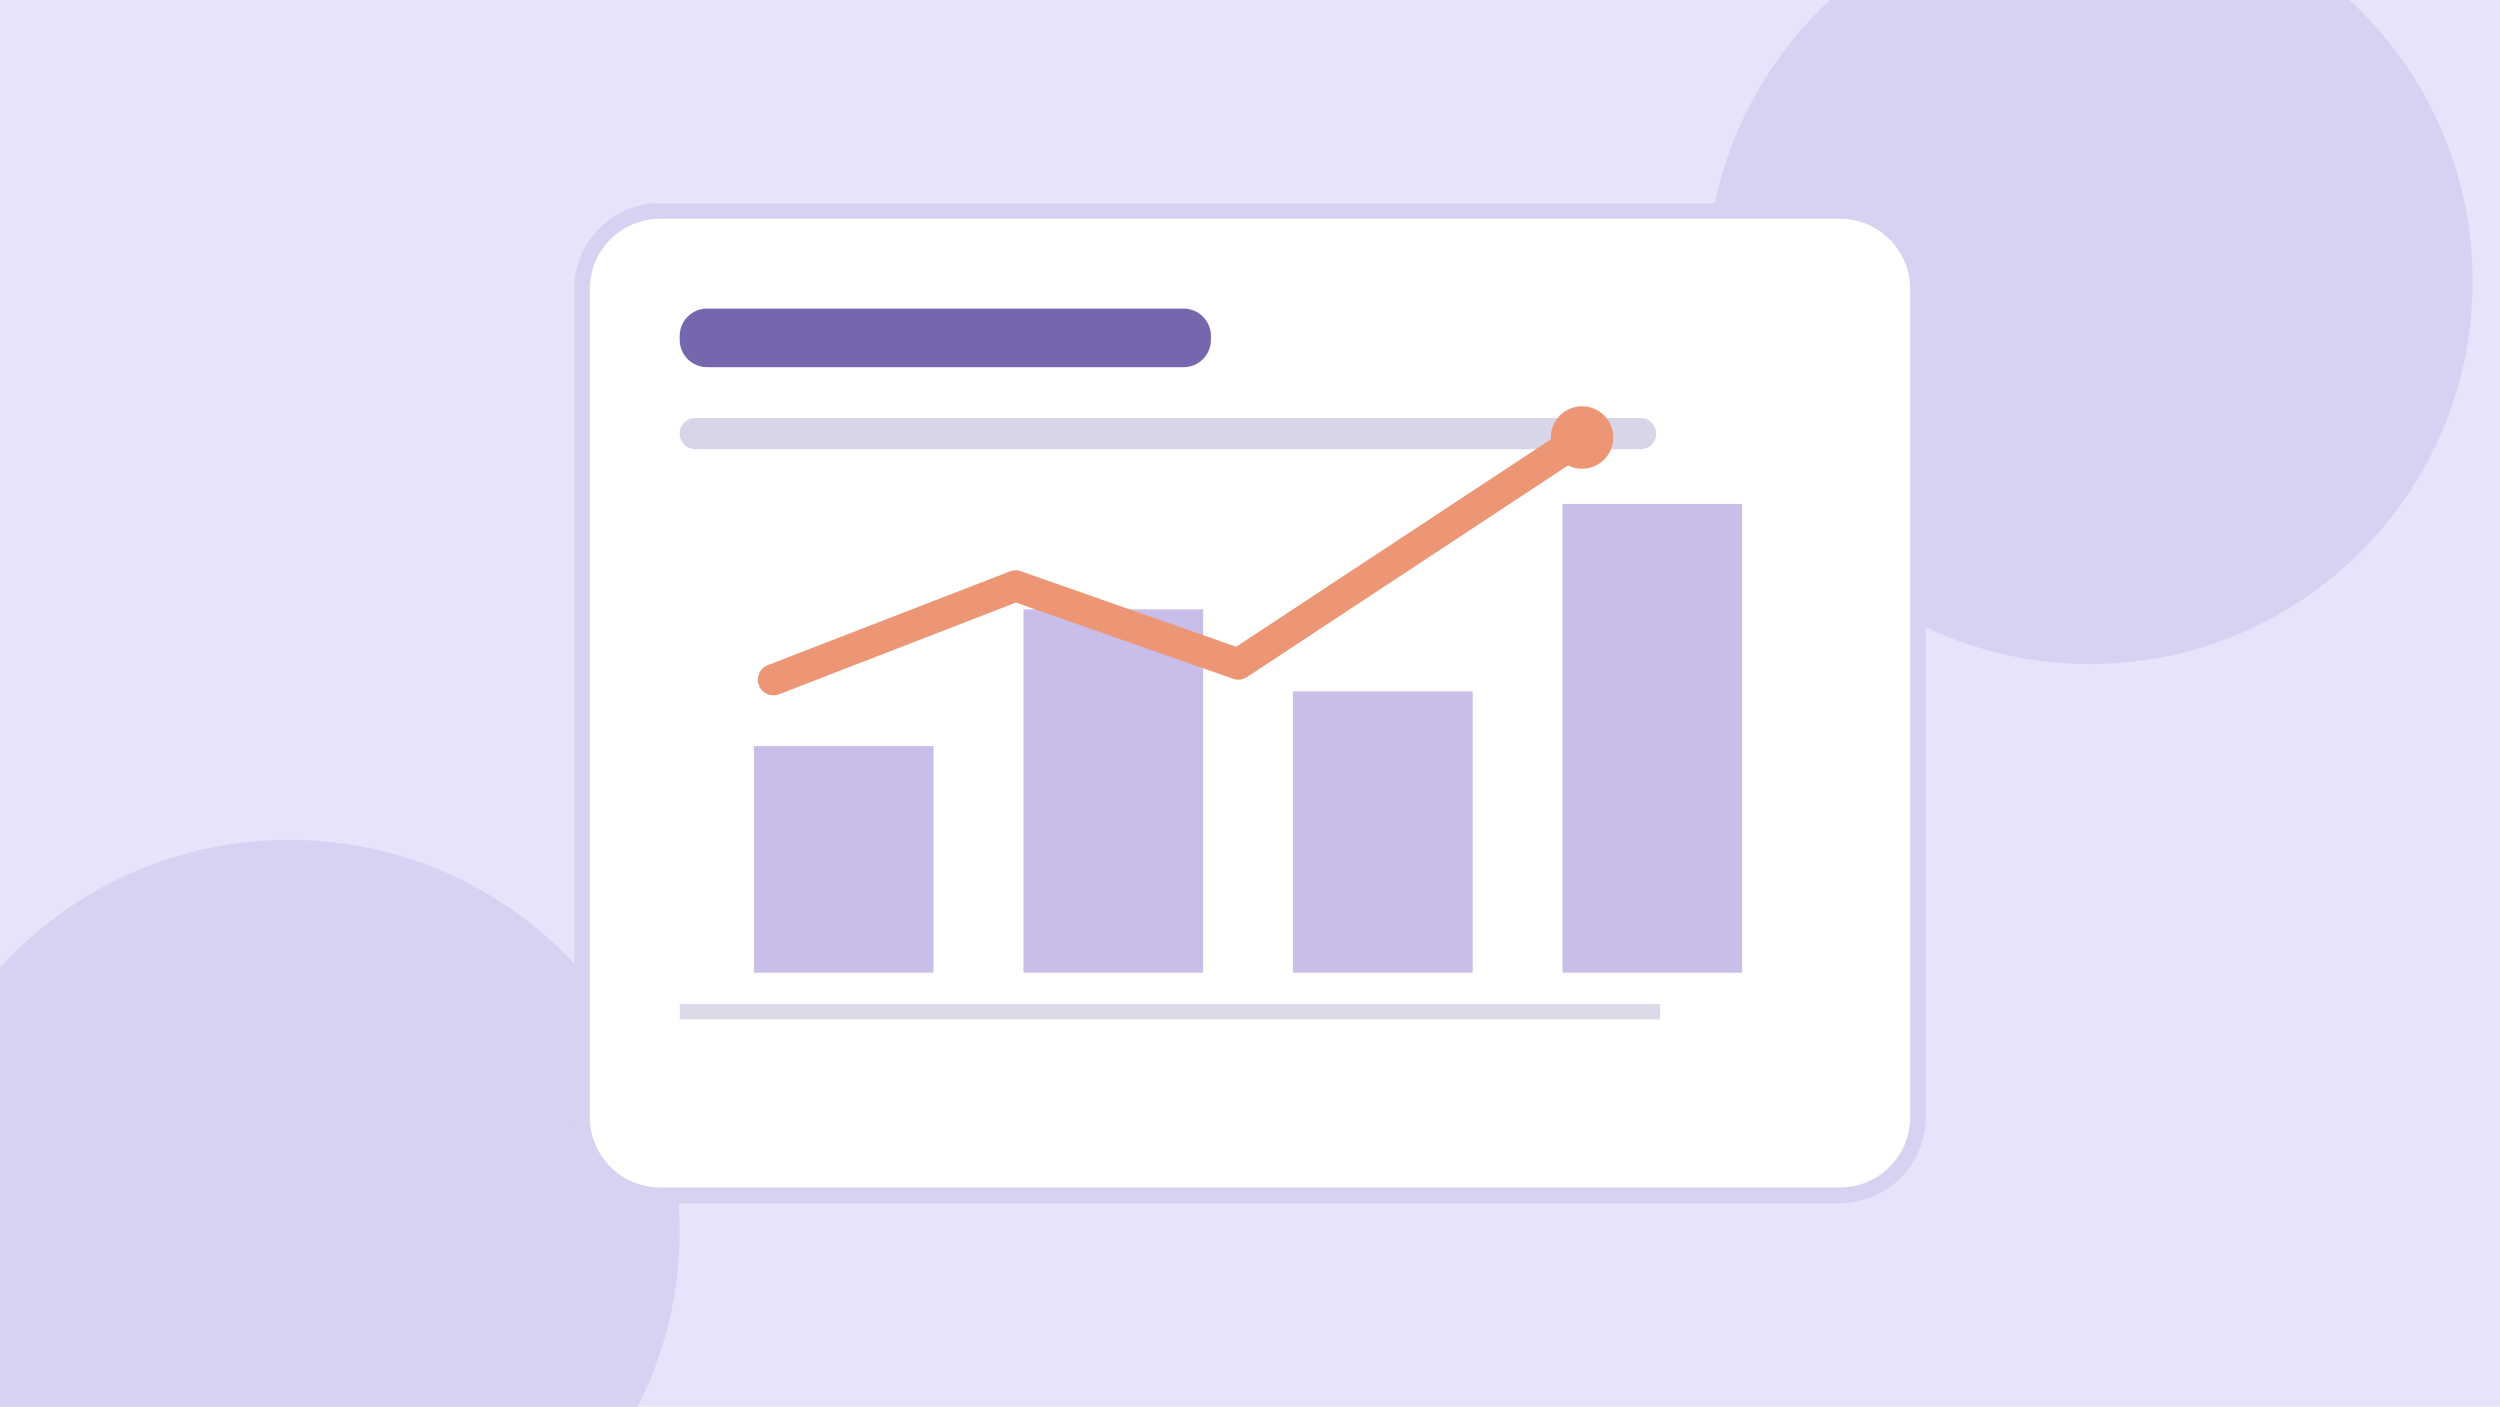
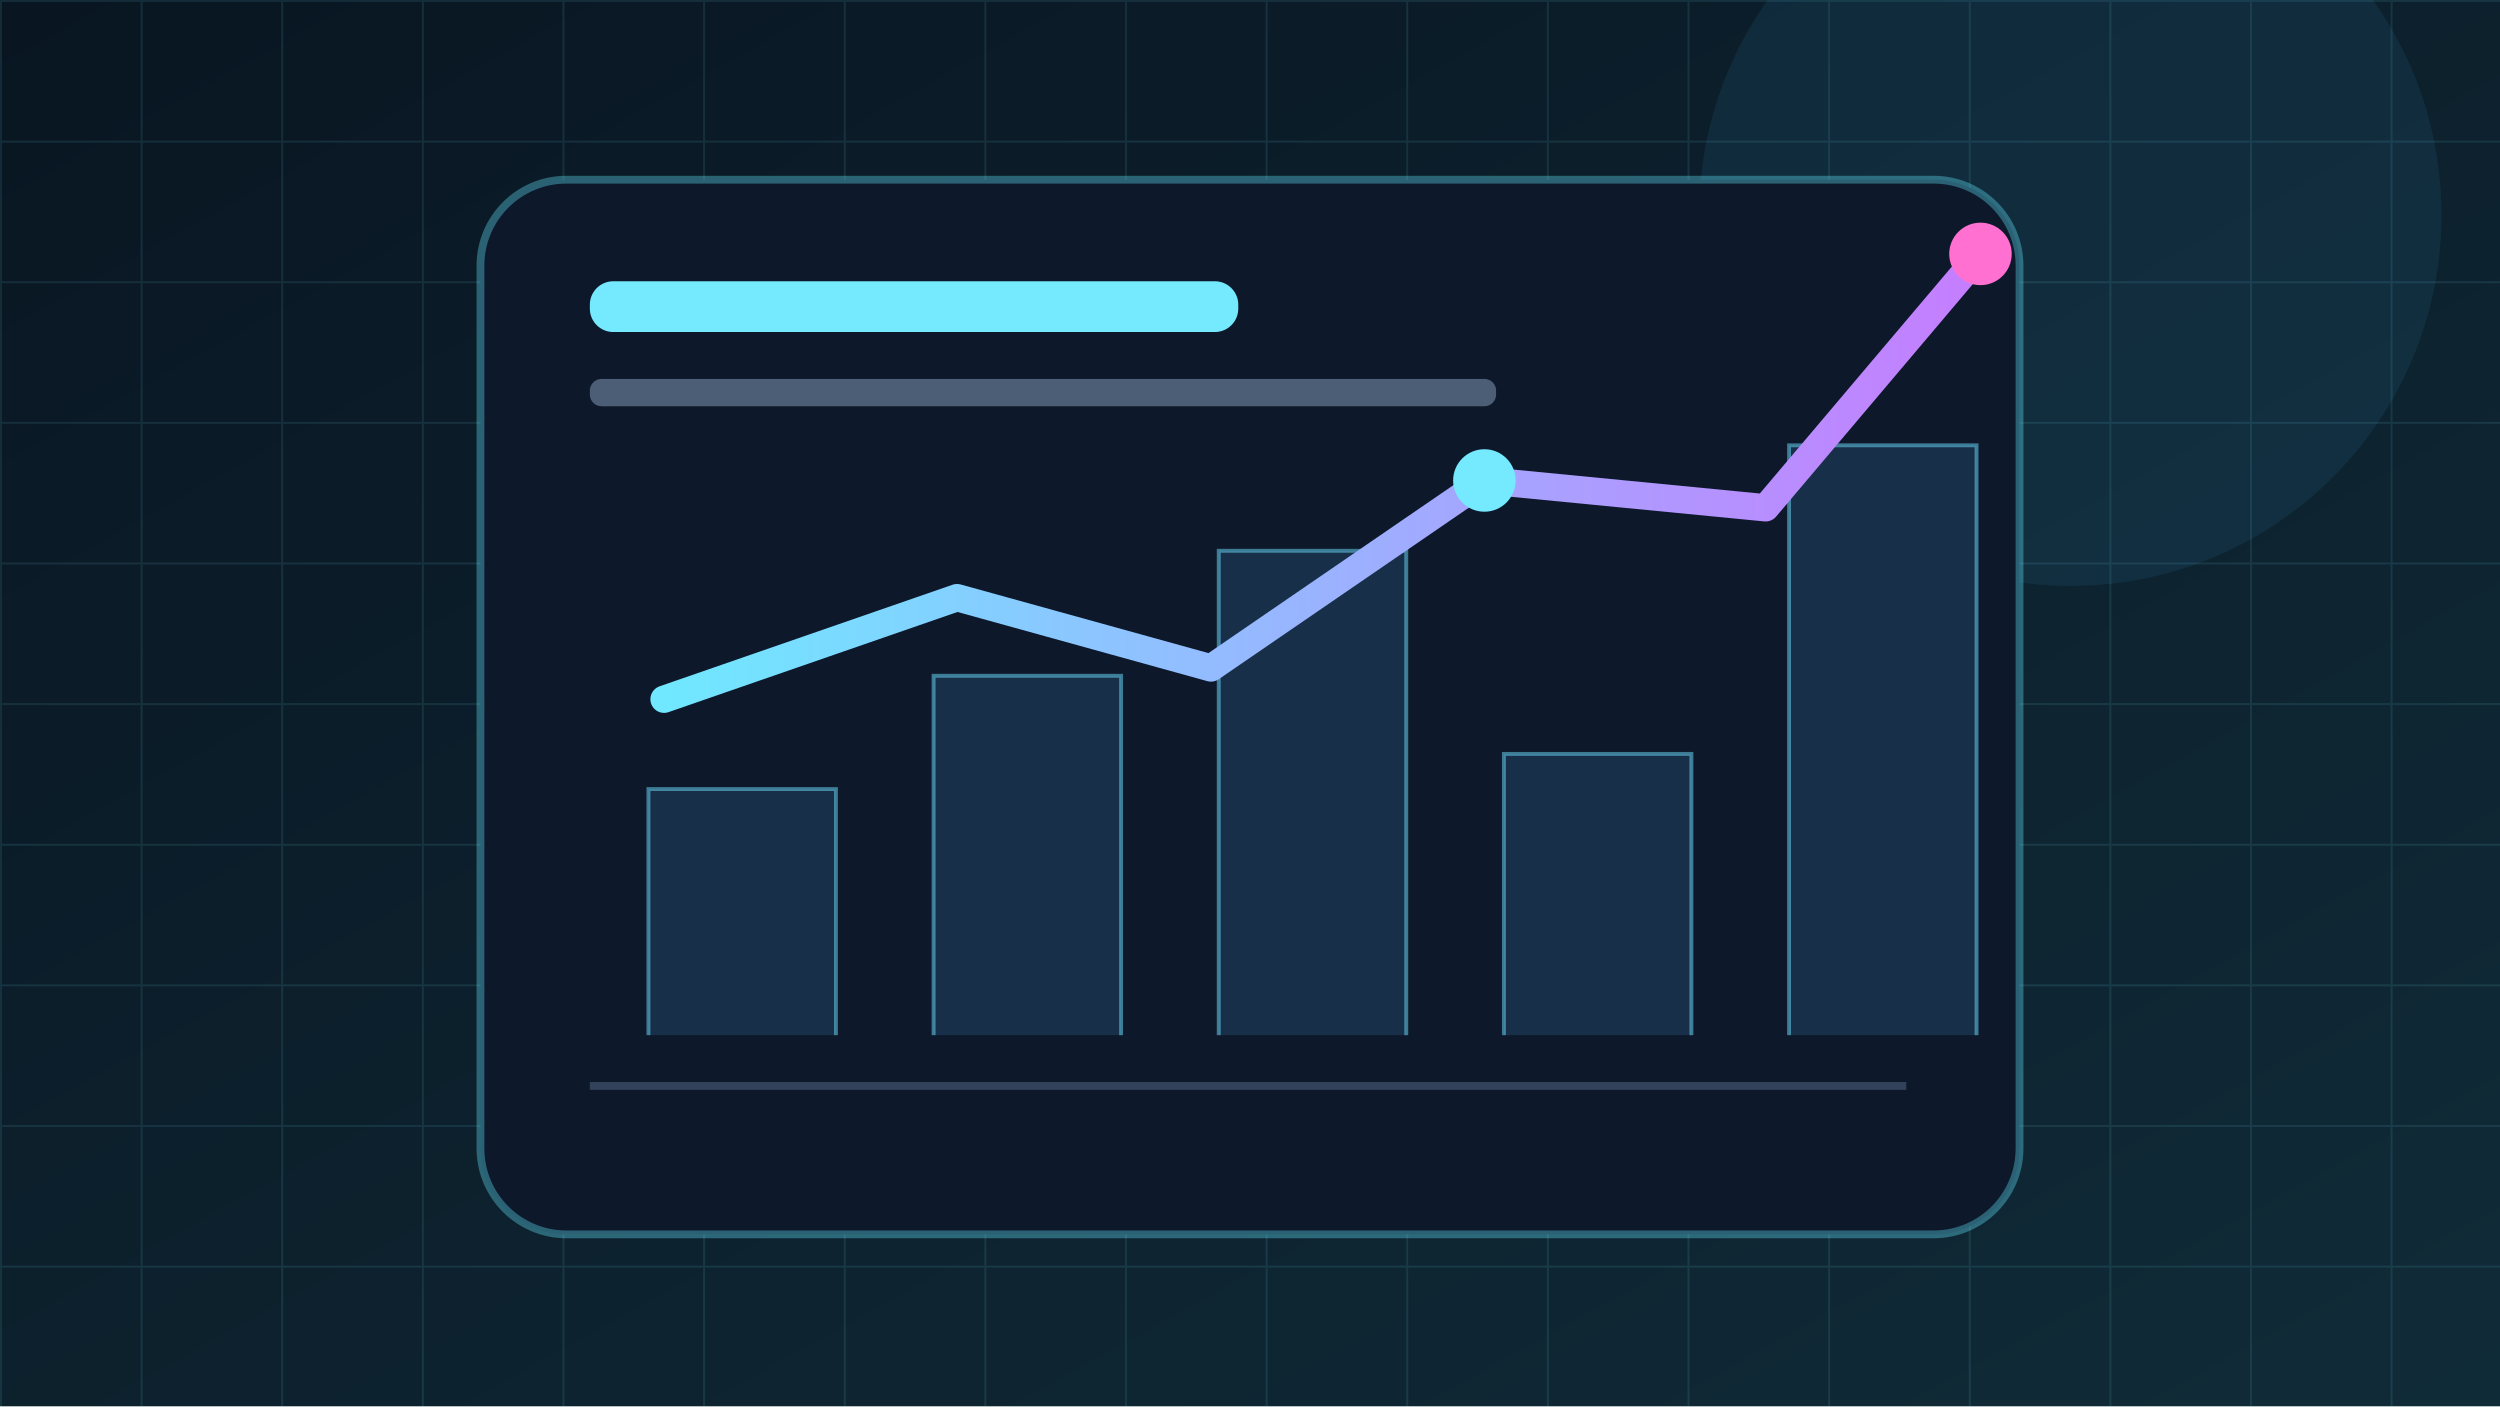
<svg xmlns="http://www.w3.org/2000/svg" viewBox="0 0 640 360">
-   <rect width="640" height="360" fill="#e8e3fa" />
-   <circle cx="535" cy="72" r="98" fill="#d8d1f1" />
-   <circle cx="74" cy="315" r="100" fill="#d8d1f1" />
-   <rect x="149" y="54" width="342" height="252" rx="20" fill="#fff" stroke="#d8d1f1" stroke-width="4" />
-   <rect x="174" y="79" width="136" height="15" rx="7" fill="#7666ad" />
-   <rect x="174" y="107" width="250" height="8" rx="4" fill="#d9d5e9" />
-   <path d="M193 249v-58h46v58m23 0v-93h46v93m23 0v-72h46v72m23 0v-120h46v120" fill="#c8bee9" />
-   <path d="m198 174 62-24 57 20 88-58" fill="none" stroke="#ed9675" stroke-linecap="round" stroke-linejoin="round" stroke-width="8" />
-   <circle cx="405" cy="112" r="8" fill="#ed9675" />
-   <path d="M174 259h251" stroke="#ddd9e9" stroke-width="4" />
+   <defs>
+     <linearGradient id="bg" x2="1" y2="1">
+       <stop stop-color="#091622" />
+       <stop offset="1" stop-color="#102b38" />
+     </linearGradient>
+     <linearGradient id="line" x2="1">
+       <stop stop-color="#70e8ff" />
+       <stop offset="1" stop-color="#c57dff" />
+     </linearGradient>
+     <pattern id="grid" width="36" height="36" patternUnits="userSpaceOnUse">
+       <path d="M36 0H0v36" fill="none" stroke="#80eaff" stroke-opacity=".1" />
+     </pattern>
+   </defs>
+   <rect width="640" height="360" fill="url(#bg)" />
+   <rect width="640" height="360" fill="url(#grid)" />
+   <circle cx="530" cy="55" r="95" fill="#43c4ff" opacity=".08" />
+   <rect x="123" y="46" width="394" height="270" rx="22" fill="#0d182a" stroke="#65e8ff" stroke-opacity=".35" stroke-width="2" />
+   <rect x="151" y="72" width="166" height="13" rx="6" fill="#75eaff" />
+   <rect x="151" y="97" width="232" height="7" rx="3" fill="#8098b4" opacity=".55" />
+   <path d="M166 265v-63h48v63m25 0v-92h48v92m25 0v-124h48v124m25 0v-72h48v72m25 0v-151h48v151" fill="#172f48" stroke="#6edfff" stroke-opacity=".5" />
+   <path d="m170 179 75-26 65 18 70-48 72 7 55-65" fill="none" stroke="url(#line)" stroke-linecap="round" stroke-linejoin="round" stroke-width="7" />
+   <circle cx="507" cy="65" r="8" fill="#ff70d0" />
+   <circle cx="380" cy="123" r="8" fill="#75eaff" />
+   <path d="M151 278h337" stroke="#6b83a4" stroke-opacity=".4" stroke-width="2" />
</svg>
